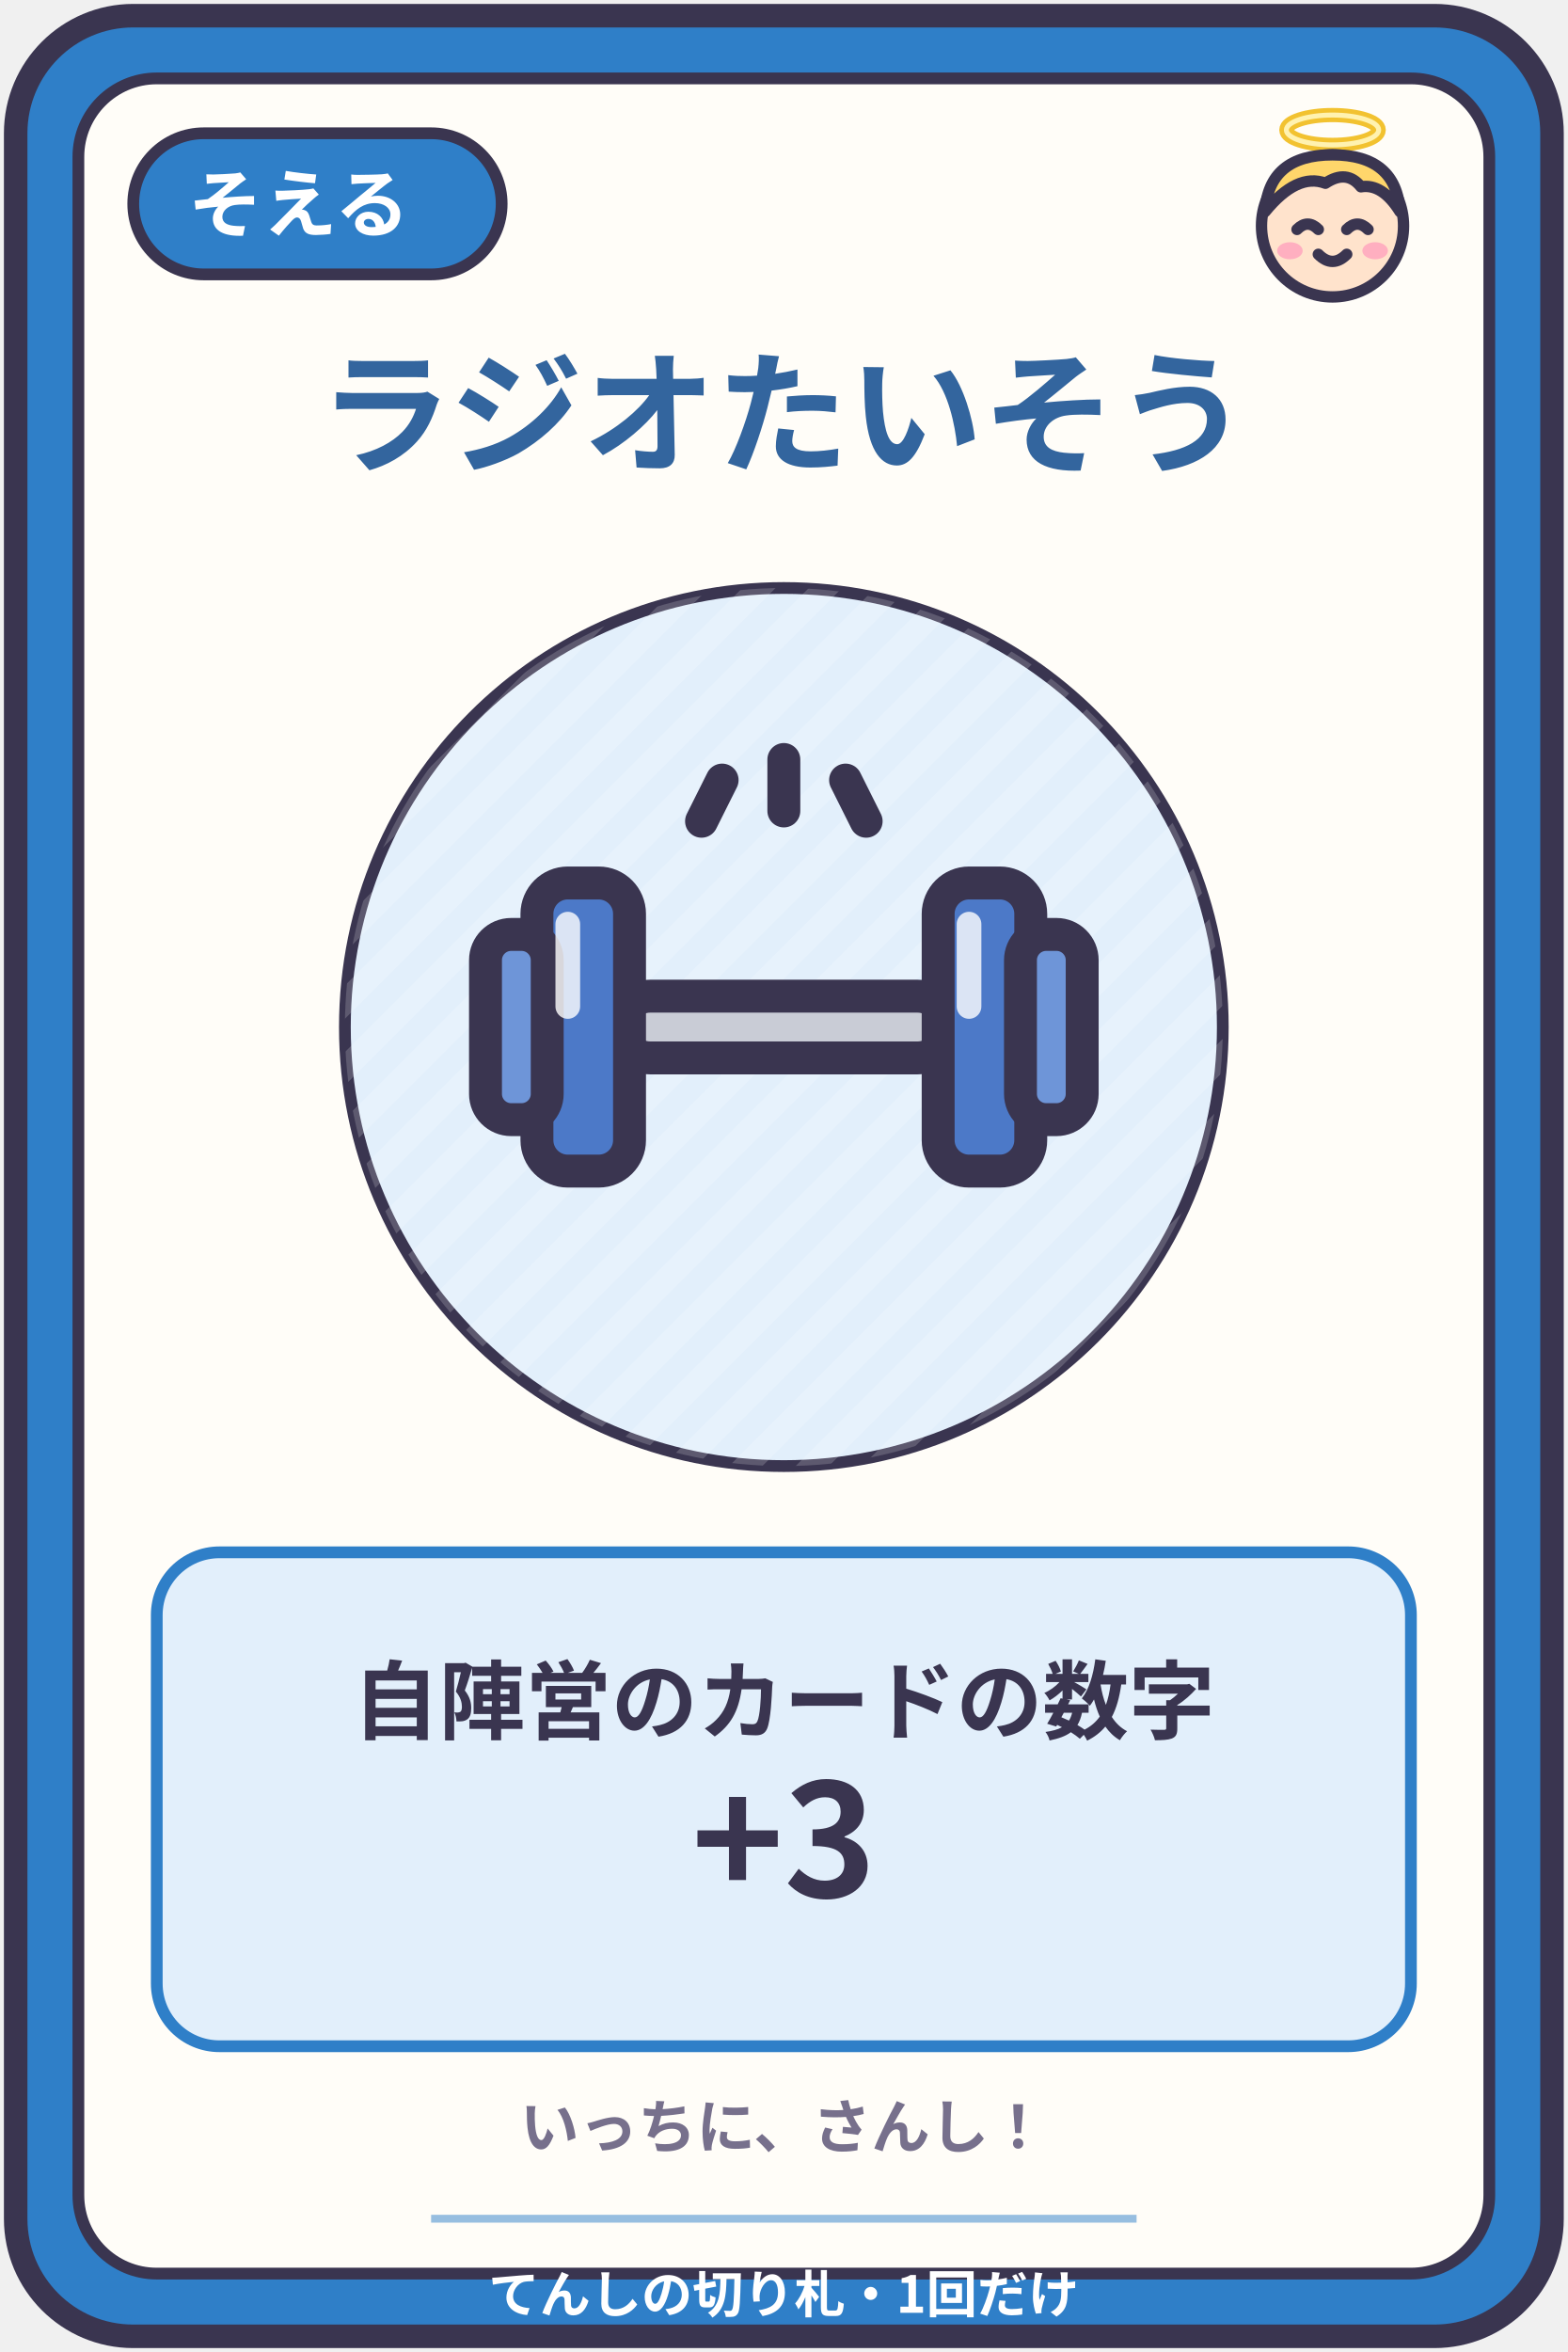
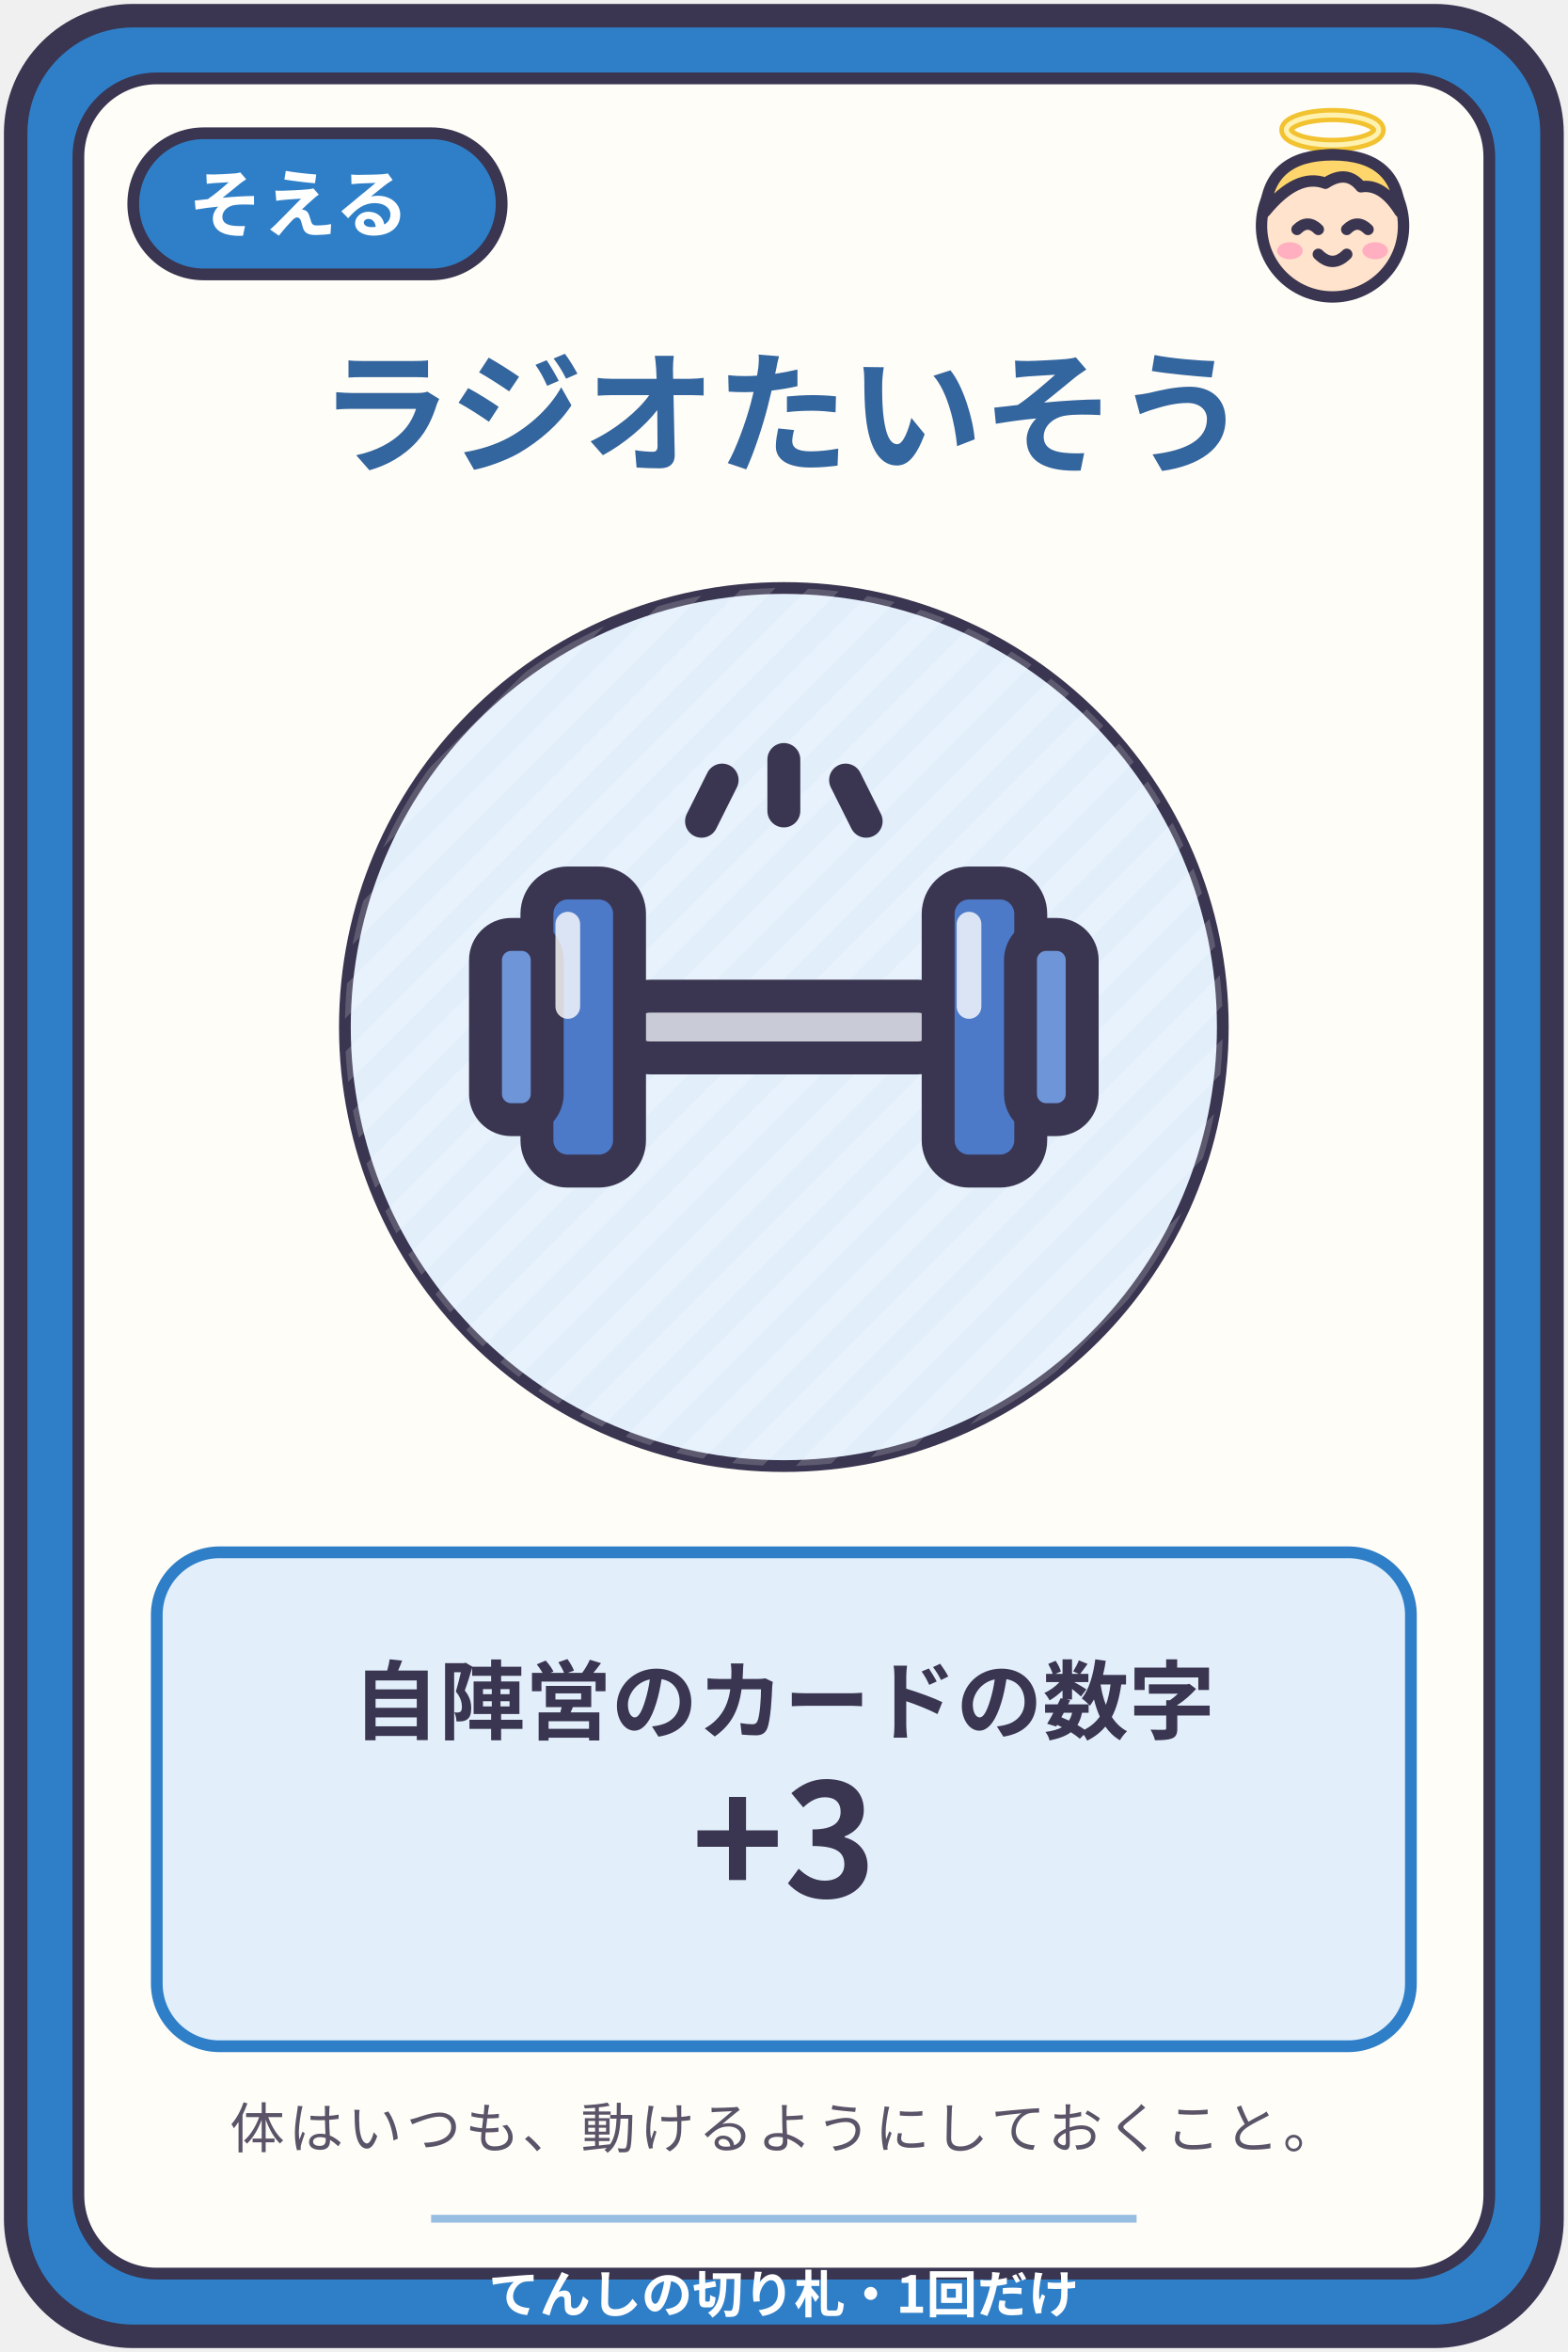
<svg xmlns="http://www.w3.org/2000/svg" width="400" height="600" viewBox="0 0 400 600" font-family="'Noto Sans CJK JP','Hiragino Sans','Yu Gothic','Meiryo',sans-serif">
  <defs>
    <filter id="shadow" x="-20%" y="-20%" width="140%" height="150%">
      <feDropShadow dx="0" dy="5" stdDeviation="3" flood-color="#5A4A2A" flood-opacity="0.22" />
    </filter>
    <filter id="soft" x="-20%" y="-20%" width="140%" height="140%">
      <feDropShadow dx="0" dy="3" stdDeviation="5" flood-color="#5A4A2A" flood-opacity="0.12" />
    </filter>
    <pattern id="dots" width="26" height="26" patternUnits="userSpaceOnUse">
      <circle cx="4" cy="4" r="1.5" fill="#EADFC8" />
    </pattern>
    <pattern id="stripeA" width="12" height="12" patternUnits="userSpaceOnUse" patternTransform="rotate(45)">
      <rect width="6" height="12" fill="#FFFFFF" opacity="0.35" />
    </pattern>
    <pattern id="cardback" width="14" height="14" patternUnits="userSpaceOnUse" patternTransform="rotate(45)">
      <rect width="14" height="14" fill="#EFE7F8" />
      <rect width="7" height="7" fill="#E3D8F2" />
    </pattern>
    <linearGradient id="sky" x1="0" y1="0" x2="0" y2="1">
      <stop offset="0" stop-color="#FDF7EC" />
      <stop offset="1" stop-color="#F7EEDC" />
    </linearGradient>
  </defs>
  <rect x="4" y="4" width="392" height="592" rx="30" fill="#2F7FC8" stroke="#3A3550" stroke-width="6" />
  <rect x="20" y="20" width="360" height="560" rx="20" fill="#FFFDF8" stroke="#3A3550" stroke-width="3" />
  <rect x="34" y="34" width="94" height="36" rx="18" fill="#2F7FC8" stroke="#3A3550" stroke-width="3" />
  <text x="48.0" y="59.0" font-size="19" font-weight="900" fill="#FFFFFF" text-anchor="start">そえる</text>
  <g transform="translate(311.0,25.0) scale(0.9062)">
    <ellipse cx="32" cy="9" rx="13" ry="4.2" fill="none" stroke="#F2C230" stroke-width="4" />
    <ellipse cx="32" cy="9" rx="13" ry="4.2" fill="none" stroke="#FFF2B0" stroke-width="1.4" />
    <circle cx="32" cy="36" r="20" fill="#FFE3CC" stroke="#3A3550" stroke-width="3.2" stroke-linejoin="round" stroke-linecap="round" />
    <path d="M13 32 Q14 16 32 16 Q50 16 51 32 Q46 24 40 25 Q36 20 30 24 Q22 21 13 32 Z" fill="#FFD66B" stroke="#3A3550" stroke-width="3.2" stroke-linejoin="round" stroke-linecap="round" />
    <path d="M22 37 Q25 34 28 37 M36 37 Q39 34 42 37" fill="none" stroke="#3A3550" stroke-width="3.2" stroke-linejoin="round" stroke-linecap="round" />
    <ellipse cx="20" cy="43" rx="3.6" ry="2.4" fill="#FFAFC0" />
    <ellipse cx="44" cy="43" rx="3.6" ry="2.4" fill="#FFAFC0" />
    <path d="M28 44 Q32 48 36 44" fill="none" stroke="#3A3550" stroke-width="3.2" stroke-linejoin="round" stroke-linecap="round" />
  </g>
  <text x="200.0" y="118.0" font-size="34" font-weight="900" fill="#33659E" text-anchor="middle">ラジオたいそう</text>
  <circle cx="200" cy="262" r="112" fill="#E2EFFB" stroke="#3A3550" stroke-width="3" />
  <circle cx="200" cy="262" r="112" fill="url(#stripeA)" opacity="0.5" />
  <g transform="translate(116.0,178.0) scale(2.625)">
    <rect x="16" y="29" width="32" height="6" rx="3" fill="#C9CCD6" stroke="#3A3550" stroke-width="3.2" stroke-linejoin="round" stroke-linecap="round" />
    <rect x="8" y="18" width="9" height="28" rx="3" fill="#4C79C8" stroke="#3A3550" stroke-width="3.2" stroke-linejoin="round" stroke-linecap="round" />
    <rect x="47" y="18" width="9" height="28" rx="3" fill="#4C79C8" stroke="#3A3550" stroke-width="3.2" stroke-linejoin="round" stroke-linecap="round" />
    <rect x="3" y="23" width="6" height="18" rx="2.5" fill="#6E95D8" stroke="#3A3550" stroke-width="3.2" stroke-linejoin="round" stroke-linecap="round" />
    <rect x="55" y="23" width="6" height="18" rx="2.5" fill="#6E95D8" stroke="#3A3550" stroke-width="3.2" stroke-linejoin="round" stroke-linecap="round" />
    <path d="M11 22 L11 30 M50 22 L50 30" stroke="#FFFFFF" stroke-width="2.4" stroke-linecap="round" opacity="0.8" />
    <path d="M24 12 L26 8 M32 11 L32 6 M40 12 L38 8" stroke="#3A3550" stroke-width="3.2" stroke-linejoin="round" stroke-linecap="round" fill="none" />
  </g>
  <rect x="40" y="396" width="320" height="126" rx="16" fill="#E2EFFB" stroke="#2F7FC8" stroke-width="3" />
  <text x="200.0" y="442.0" font-size="22" font-weight="bold" fill="#3A3550" text-anchor="middle">自陣営のカードの数字</text>
  <text x="200.0" y="484.0" font-size="40" font-weight="900" fill="#3A3550" text-anchor="middle">+3</text>
-   <text x="200.0" y="548.0" font-size="15" font-weight="bold" fill="#77708C" text-anchor="middle">いっちに、さんし！</text>
+   <text x="200.0" y="548.0" font-size="14" font-weight="500" fill="#5B5468" text-anchor="middle" letter-spacing="1">体はいつも、動けるようにしておくこと。</text>
  <path d="M110 566 L290 566" stroke="#2F7FC8" stroke-width="2" opacity="0.5" />
  <text x="200.0" y="590.0" font-size="13" font-weight="900" fill="#FFFFFF" text-anchor="middle">てんしの切り札・1回だけ</text>
</svg>
